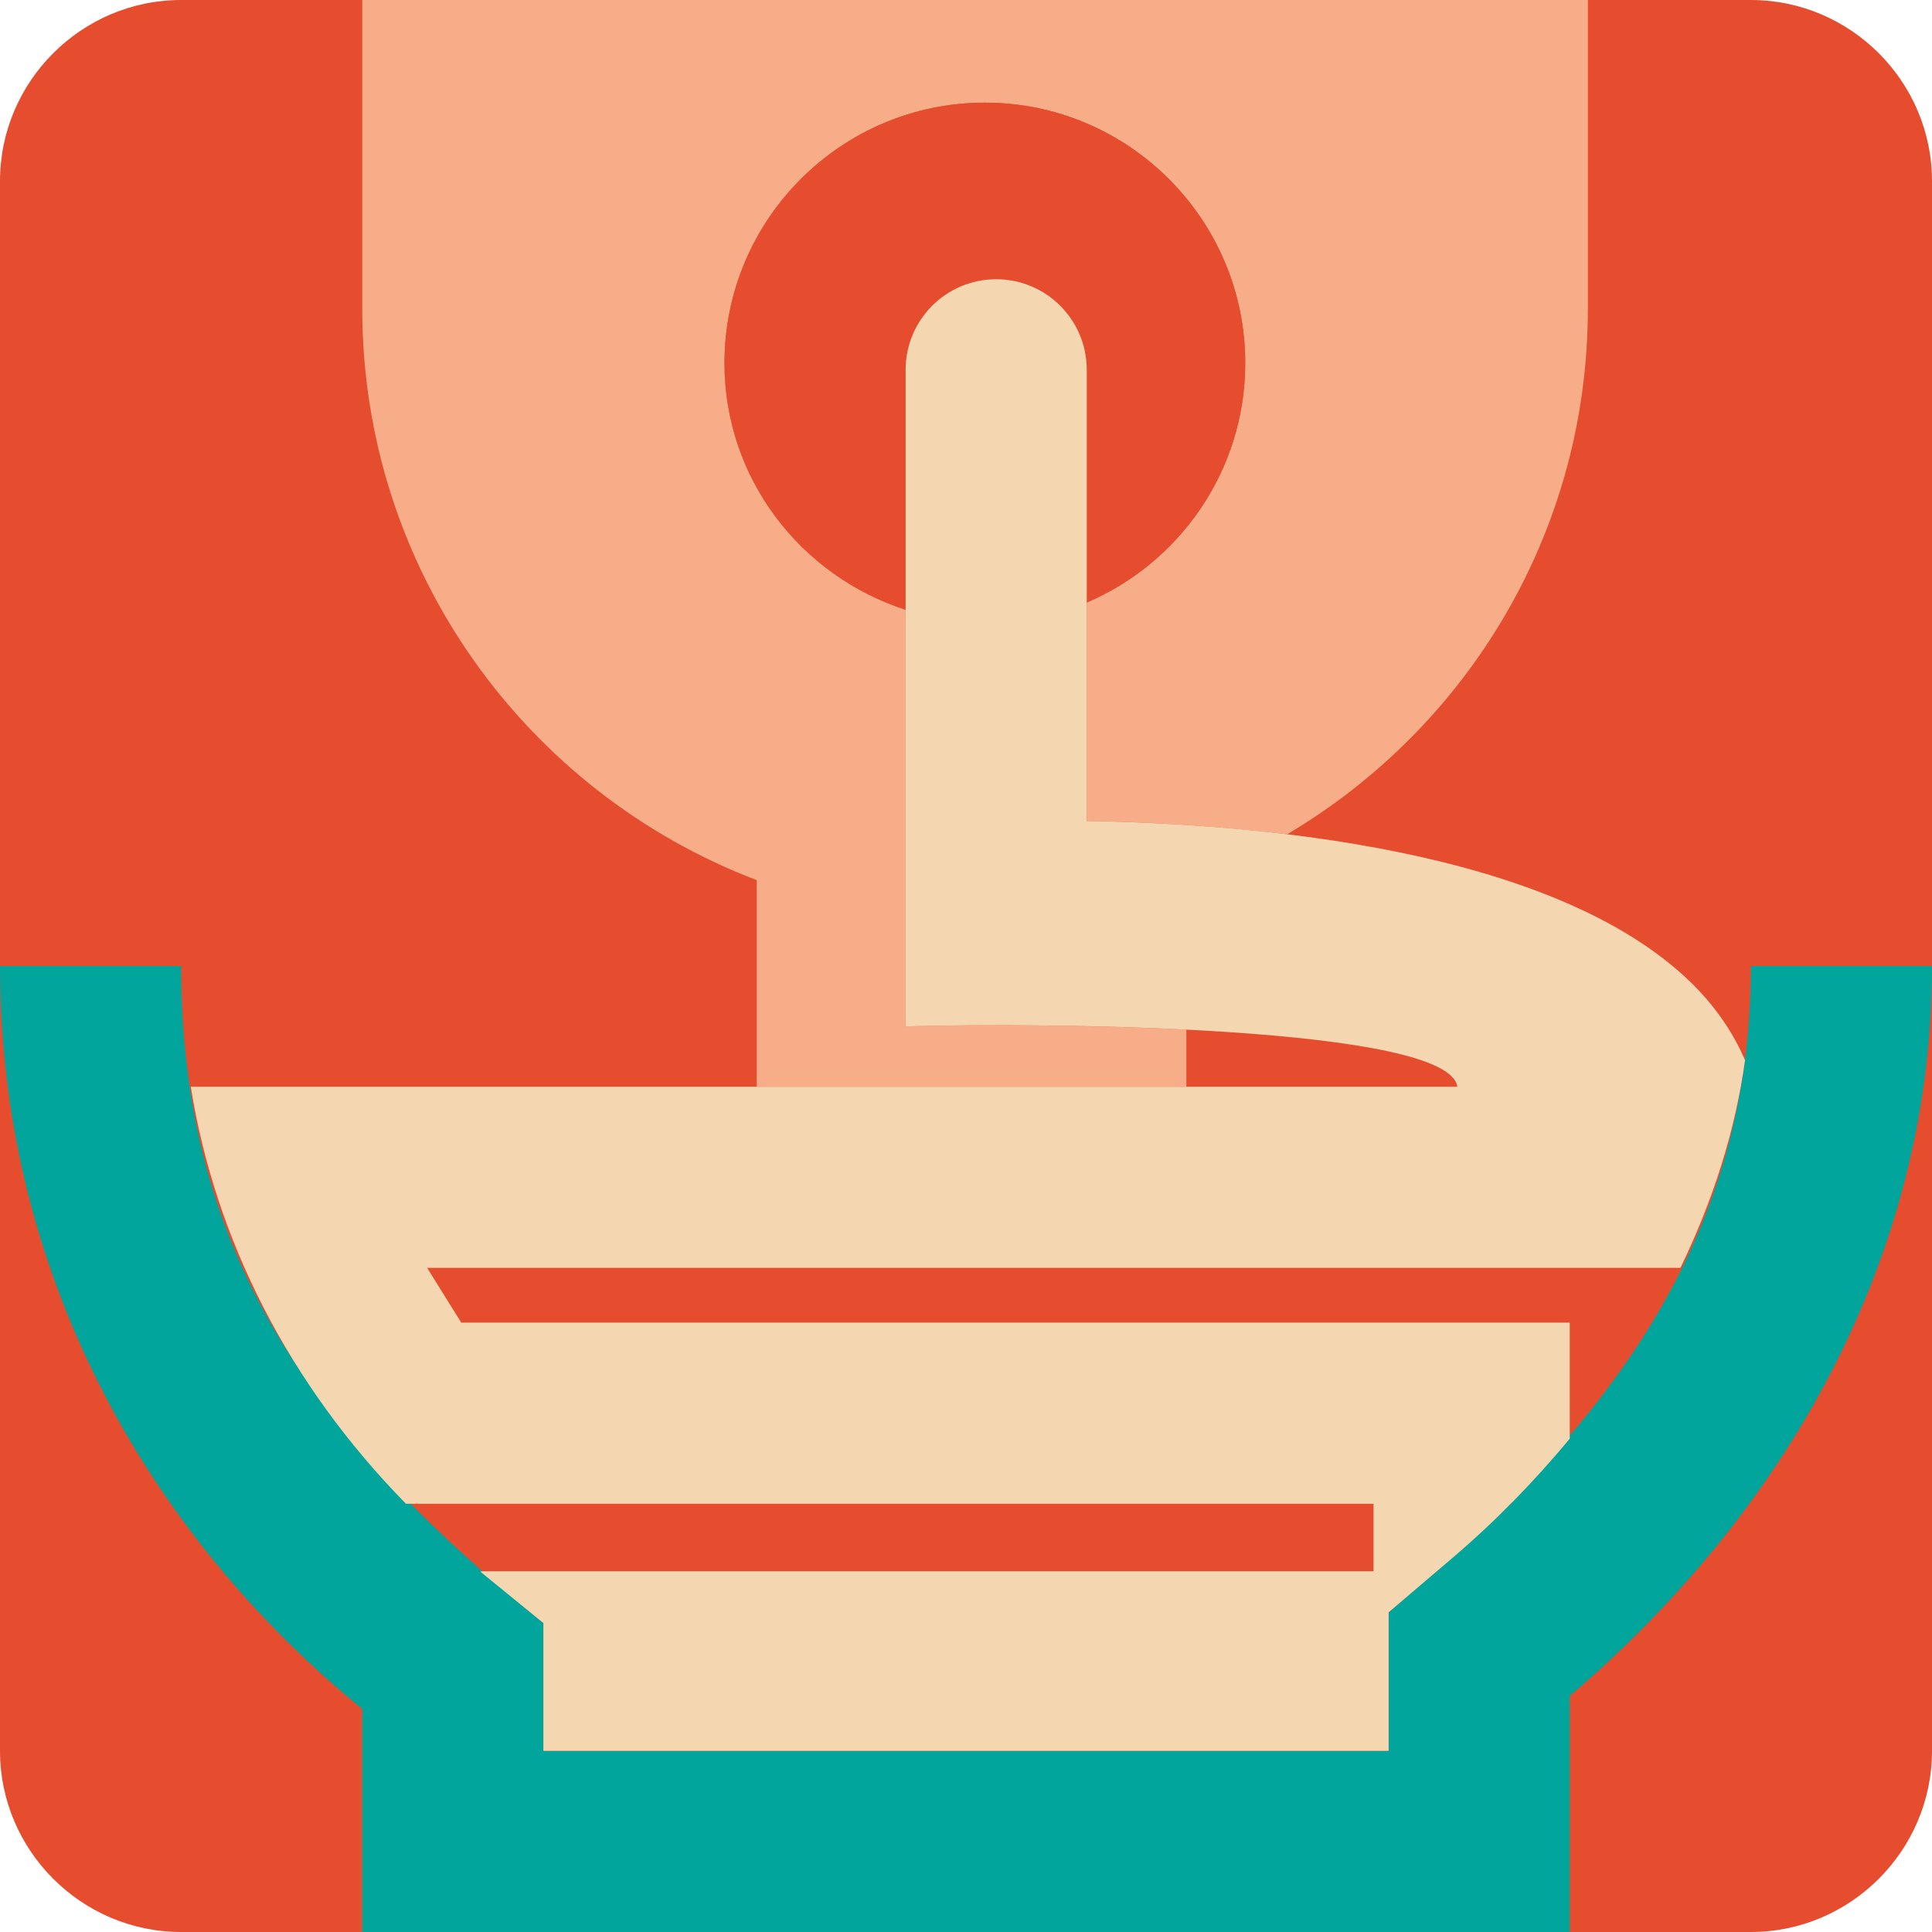
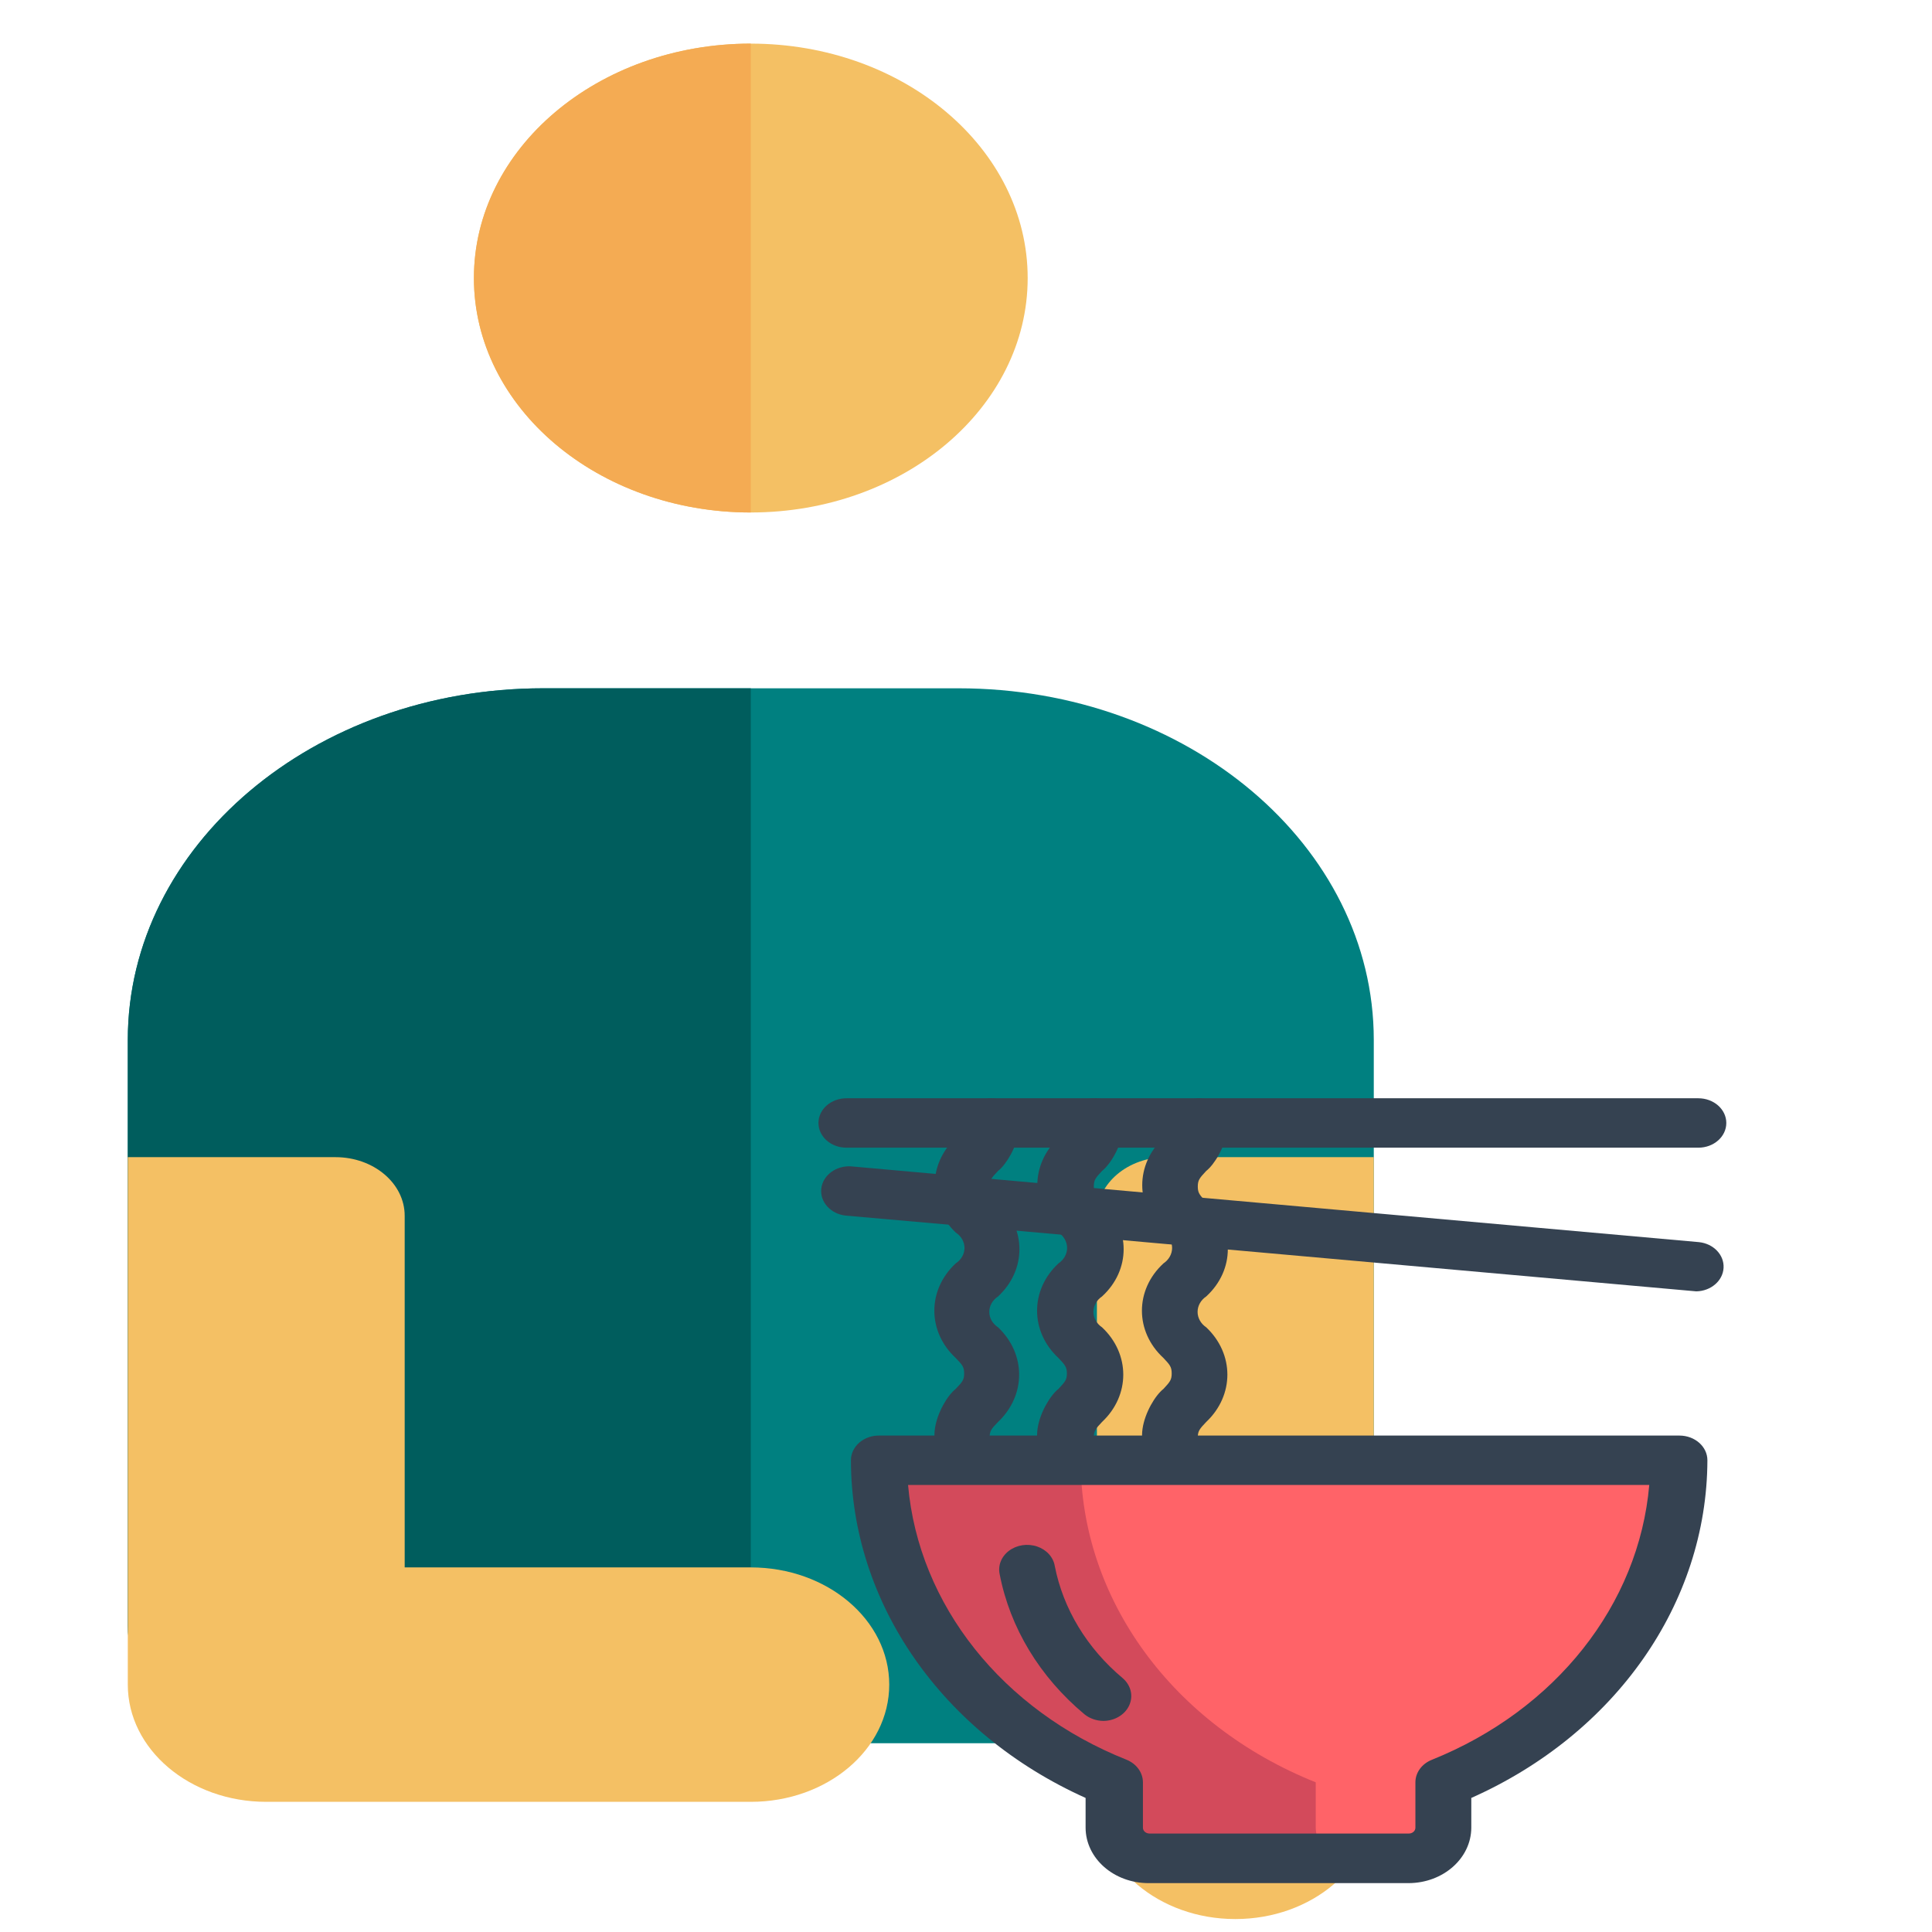
- <svg xmlns="http://www.w3.org/2000/svg" version="1.1" id="Uploaded to svgrepo.com" width="800px" height="800px" viewBox="0 0 32 32" xml:space="preserve">
-   <style type="text/css">
- 	.pictogram_een{fill:#F4D6B0;}
- 	.pictogram_twee{fill:#F8AD89;}
- 	.pictogram_vier{fill:#E54D2E;}
- 	.pictogram_vijf{fill:#01A59C;}
- 	.st0{fill:#0C6667;}
- 	.st1{fill:#F8AD89;}
- 	.st2{fill:#F27261;}
- 	.st3{fill:#E54D2E;}
- 	.st4{fill:none;}
- 	.st5{fill:#01A59C;}
- 	.st6{fill:#008A74;}
- </style>
-   <g>
-     <path class="pictogram_vier" d="M32,29c0,1.65-1.35,3-3,3H3c-1.65,0-3-1.35-3-3V3c0-1.65,1.35-3,3-3h26c1.65,0,3,1.35,3,3V29z" />
-     <path class="pictogram_vijf" d="M29,16c0,4.803-2.654,7.852-6,10.705V29H9v-2.117C5.409,23.951,3,20.972,3,16H0   c0,5.007,2.365,9.337,6,12.307V32h20v-3.91c3.552-3.028,6-7.254,6-12.09H29z" />
-     <path class="pictogram_twee" d="M6,0v5.111c0,4.328,2.717,8.012,6.534,9.467V18h7.116v-0.946C17.886,16.966,16.039,16.969,15,17   v-6.901c-1.734-0.559-3-2.169-3-4.086C12,3.635,13.935,1.7,16.312,1.7c2.378,0,4.313,1.935,4.313,4.312   c0,1.779-1.084,3.309-2.625,3.967v3.617c0.918,0.017,2.086,0.074,3.318,0.223c2.978-1.764,4.982-4.997,4.982-8.71V0H6z" />
-     <path class="pictogram_vier" d="M20.625,6.013c0-2.378-1.935-4.312-4.313-4.312C13.935,1.7,12,3.635,12,6.013   c0,1.917,1.266,3.527,3,4.086V6.125c0-0.829,0.672-1.5,1.5-1.5s1.5,0.671,1.5,1.5V9.98C19.541,9.322,20.625,7.792,20.625,6.013z" />
-     <path class="pictogram_een" d="M24.138,18H3.16c0.404,2.535,1.636,4.943,3.564,6.907H22.75v1.118H8   c-0.016,0-0.03,0.004-0.046,0.005L9,26.883v1.423V29h14v-0.91v-1.385l1.054-0.898c0.725-0.618,1.37-1.284,1.946-1.978v-1.922H7.64   L7.075,21h20.758c0.542-1.119,0.911-2.276,1.07-3.44c-0.202-0.47-0.504-0.907-0.905-1.296C25.7,14.038,20.742,13.647,18,13.597   V6.125c0-0.829-0.672-1.5-1.5-1.5S15,5.296,15,6.125V17C17.38,16.93,24,17,24.138,18z" />
+ <svg xmlns="http://www.w3.org/2000/svg" height="800" width="800" version="1.1" id="Layer_1" viewBox="0 0 512 512" xml:space="preserve">
+   <defs id="defs14">
+     <style id="style1">.cls-1{fill:#ff6368;}.cls-2{fill:#d34a5b;}.cls-3{fill:#354251;}</style>
+   </defs>
+   <g id="g14" transform="matrix(1.081312,0,0,1.022476,-11.34569,-8.89187)">
+     <path style="fill:#008080;stroke-width:1.489" d="M 347.183,278.234 V 460.514 H 75.744 c -18.739,0 -33.93,-13.601 -33.93,-30.38 V 278.234 c 0,-50.335 45.572,-91.141 101.79,-91.141 h 101.79 c 56.217,0.001 101.789,40.806 101.789,91.141 z" id="path1" />
+     <path style="fill:#005d5d;fill-opacity:1;stroke-width:1.489" d="M 194.5,460.516 H 75.744 c -18.739,0 -33.93,-13.601 -33.93,-30.38 V 278.234 c 0,-50.335 45.572,-91.141 101.79,-91.141 h 50.895 z" id="path2" />
+     <path style="fill:#f4c064;stroke-width:1.489" d="m 347.183,475.706 c 0,16.778 -15.19,30.38 -33.93,30.38 v 0 c -18.739,0 -33.93,-13.601 -33.93,-30.38 V 323.804 c 0,-8.389 7.596,-15.19 16.965,-15.19 h 50.895 z" id="path3" />
+     <path style="fill:#f4c064;stroke-width:1.489" d="m 262.358,80.763 c 0,33.557 -30.383,60.761 -67.86,60.761 -37.478,0 -67.859,-27.204 -67.859,-60.761 0,-33.557 30.383,-60.761 67.86,-60.761 37.478,0 67.859,27.204 67.859,60.761 z M 194.5,414.945 h -84.825 v -91.141 c 0,-8.389 -7.596,-15.19 -16.965,-15.19 H 41.814 v 136.711 c 0,16.778 15.19,30.38 33.93,30.38 H 194.5 c 18.739,0 33.93,-13.601 33.93,-30.38 v 0 c -10e-4,-16.78 -15.191,-30.38 -33.93,-30.38 z" id="path9" />
+     <path style="fill:#f4ab53;stroke-width:1.489" d="M 194.5,20.003 V 141.524 c -37.478,0 -67.86,-27.204 -67.86,-60.761 0,-33.557 30.383,-60.761 67.86,-60.761 z" id="path10" />
+   </g>
+   <g id="noodle" transform="matrix(5.44565,0,0,4.813529,216.9006,291.0546)">
+     <path class="cls-1" d="M 41.85,19.93 H 3 a 19.45,19.45 0 0 0 11.38,17.73 v 2.5 a 1.69,1.69 0 0 0 1.69,1.69 h 12.65 a 1.69,1.69 0 0 0 1.69,-1.69 v -2.5 A 19.46,19.46 0 0 0 41.85,19.93 Z" id="path1-9" />
+     <path class="cls-2" d="m 24.2,40.16 v -2.5 A 19.46,19.46 0 0 1 12.76,19.93 H 3 a 19.45,19.45 0 0 0 11.38,17.73 v 2.5 a 1.69,1.69 0 0 0 1.69,1.69 h 9.81 A 1.69,1.69 0 0 1 24.2,40.16 Z" id="path2-1" />
+     <path class="cls-3" d="M 28.72,43.21 H 16.07 A 3.06,3.06 0 0 1 13,40.16 V 38.52 A 20.89,20.89 0 0 1 1.58,19.93 1.36,1.36 0 0 1 3,18.57 h 38.9 a 1.36,1.36 0 0 1 1.36,1.36 20.88,20.88 0 0 1 -11.49,18.59 v 1.64 a 3.06,3.06 0 0 1 -3.05,3.05 z M 4.36,21.29 A 18.13,18.13 0 0 0 15,36.42 a 1.37,1.37 0 0 1 0.79,1.24 v 2.5 a 0.32,0.32 0 0 0 0.33,0.32 h 12.6 a 0.32,0.32 0 0 0 0.33,-0.32 v -2.5 a 1.36,1.36 0 0 1 0.8,-1.24 18.14,18.14 0 0 0 10.58,-15.13 z" id="path3-8" />
+     <path class="cls-3" d="m 13.87,34.28 a 1.39,1.39 0 0 1 -0.93,-0.37 13.79,13.79 0 0 1 -4.12,-7.7 1.36,1.36 0 1 1 2.68,-0.46 11.12,11.12 0 0 0 3.31,6.18 1.37,1.37 0 0 1 -0.94,2.35 z" id="path4" />
+     <path class="cls-3" d="M 7,20 C 4.67,19.81 5.88,16.71 6.68,16 7.01,15.61 7.09,15.5 7.09,15.15 7.09,14.8 7.01,14.68 6.68,14.3 a 3.78,3.78 0 0 1 0,-5.21 1.06,1.06 0 0 0 0,-1.7 3.82,3.82 0 0 1 0,-5.21 C 7.01,1.8 7.09,1.68 7.09,1.33 A 1.36,1.36 0 0 1 8.42,0 c 2.33,0.19 1.12,3.29 0.32,4 -0.33,0.39 -0.41,0.5 -0.41,0.86 0,0.36 0.08,0.46 0.41,0.85 a 3.77,3.77 0 0 1 0,5.2 1.06,1.06 0 0 0 0,1.7 3.82,3.82 0 0 1 0,5.21 C 8.41,18.2 8.33,18.32 8.33,18.67 A 1.36,1.36 0 0 1 7,20 Z" id="path5" />
+     <path class="cls-3" d="M 12,20 C 9.66,19.81 10.88,16.71 11.68,16 12,15.61 12.09,15.5 12.09,15.15 12.09,14.8 12,14.68 11.68,14.3 a 3.78,3.78 0 0 1 0,-5.21 1.07,1.07 0 0 0 0,-1.7 3.81,3.81 0 0 1 0,-5.21 C 12,1.8 12.09,1.68 12.09,1.33 A 1.36,1.36 0 0 1 13.49,0 c 2.33,0.19 1.11,3.29 0.31,4 -0.32,0.39 -0.4,0.5 -0.4,0.86 0,0.36 0.08,0.46 0.4,0.85 a 3.74,3.74 0 0 1 0,5.2 1.07,1.07 0 0 0 0,1.7 3.8,3.8 0 0 1 0,5.21 c -0.32,0.38 -0.4,0.5 -0.4,0.85 A 1.36,1.36 0 0 1 12,20 Z" id="path6" />
+     <path class="cls-3" d="m 17.1,20 c -2.33,-0.19 -1.11,-3.29 -0.31,-4 0.32,-0.39 0.4,-0.5 0.4,-0.85 0,-0.35 -0.08,-0.47 -0.4,-0.85 a 3.76,3.76 0 0 1 0,-5.21 1.07,1.07 0 0 0 0,-1.7 3.8,3.8 0 0 1 0,-5.21 c 0.32,-0.38 0.4,-0.5 0.4,-0.85 A 1.36,1.36 0 0 1 18.55,0 c 2.34,0.19 1.12,3.29 0.32,4 -0.32,0.39 -0.41,0.5 -0.41,0.86 0,0.36 0.09,0.46 0.41,0.85 a 3.74,3.74 0 0 1 0,5.2 1.07,1.07 0 0 0 0,1.7 3.81,3.81 0 0 1 0,5.21 c -0.32,0.38 -0.41,0.5 -0.41,0.85 A 1.36,1.36 0 0 1 17.1,20 Z" id="path7" />
+     <path class="cls-3" d="M 42.82,2.72 H 1.36 A 1.36,1.36 0 0 1 1.36,0 h 41.46 a 1.36,1.36 0 0 1 0,2.72 z" id="path8" />
+     <path class="cls-3" d="m 42.72,10.63 c 0,0 -41.33,-4.18 -41.39,-4.17 A 1.362,1.362 0 0 1 1.6,3.75 l 41.25,4.17 a 1.36,1.36 0 0 1 -0.13,2.71 z" id="path9-5" />
  </g>
</svg>
